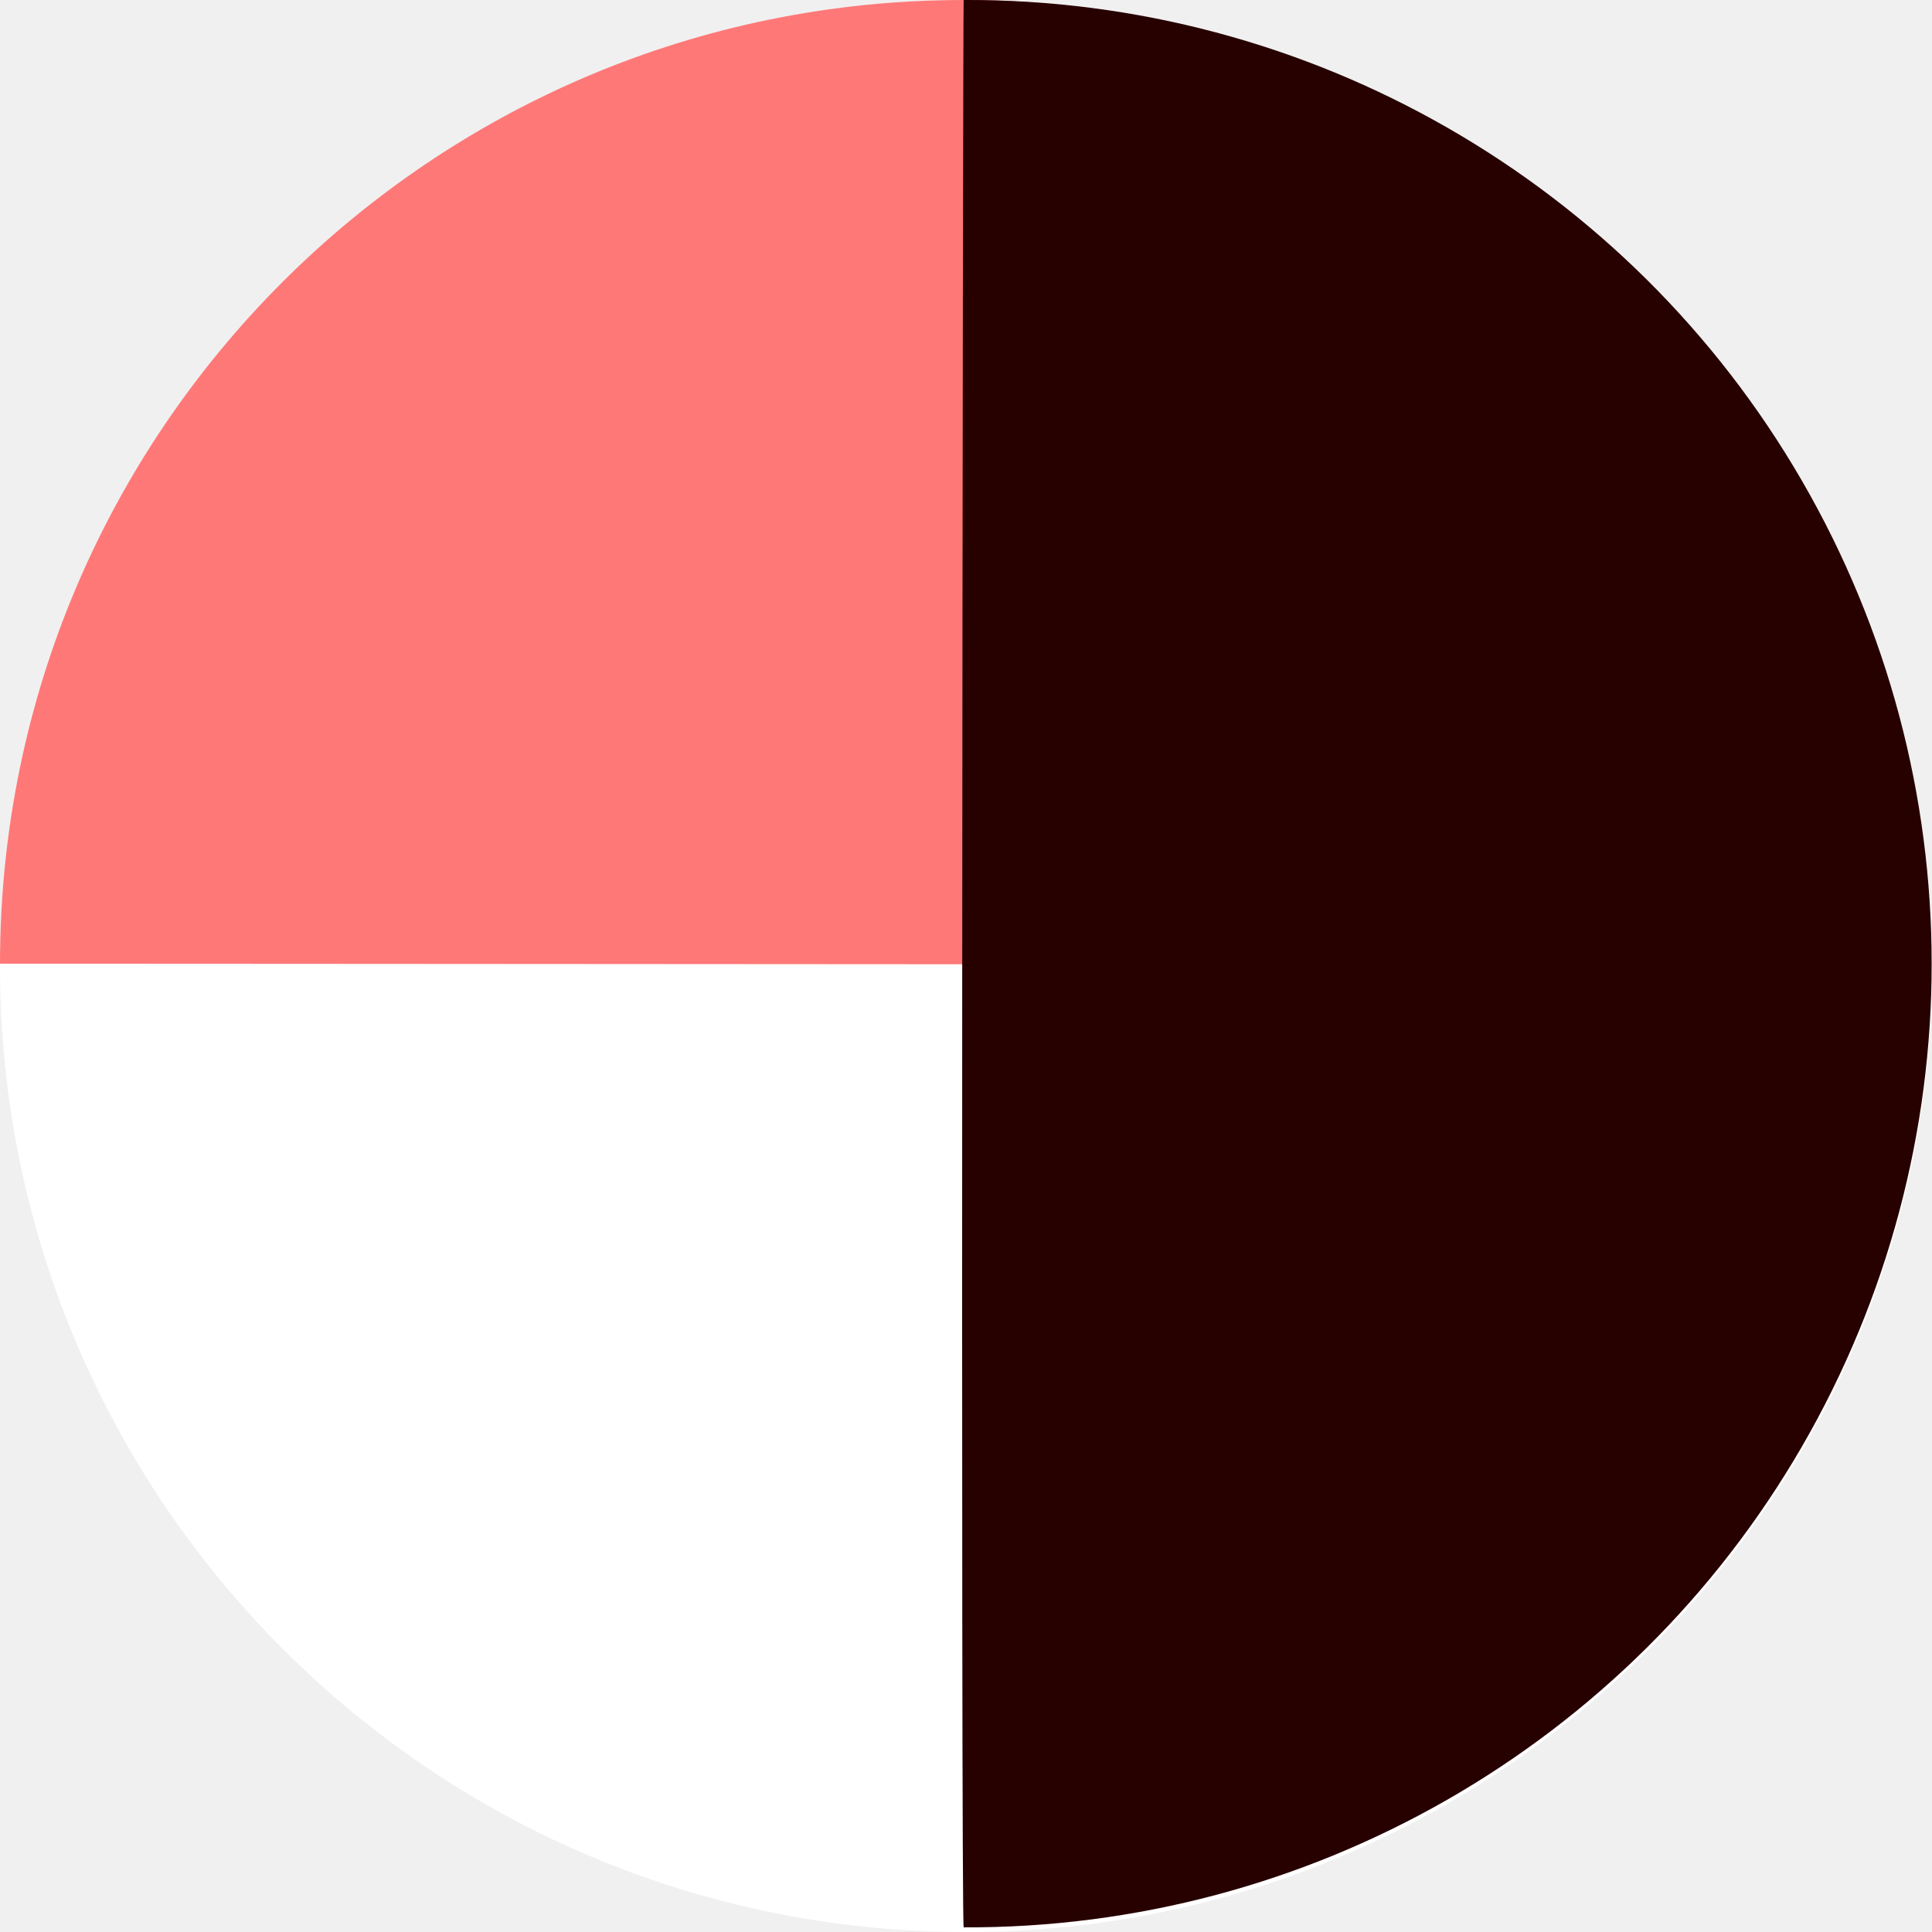
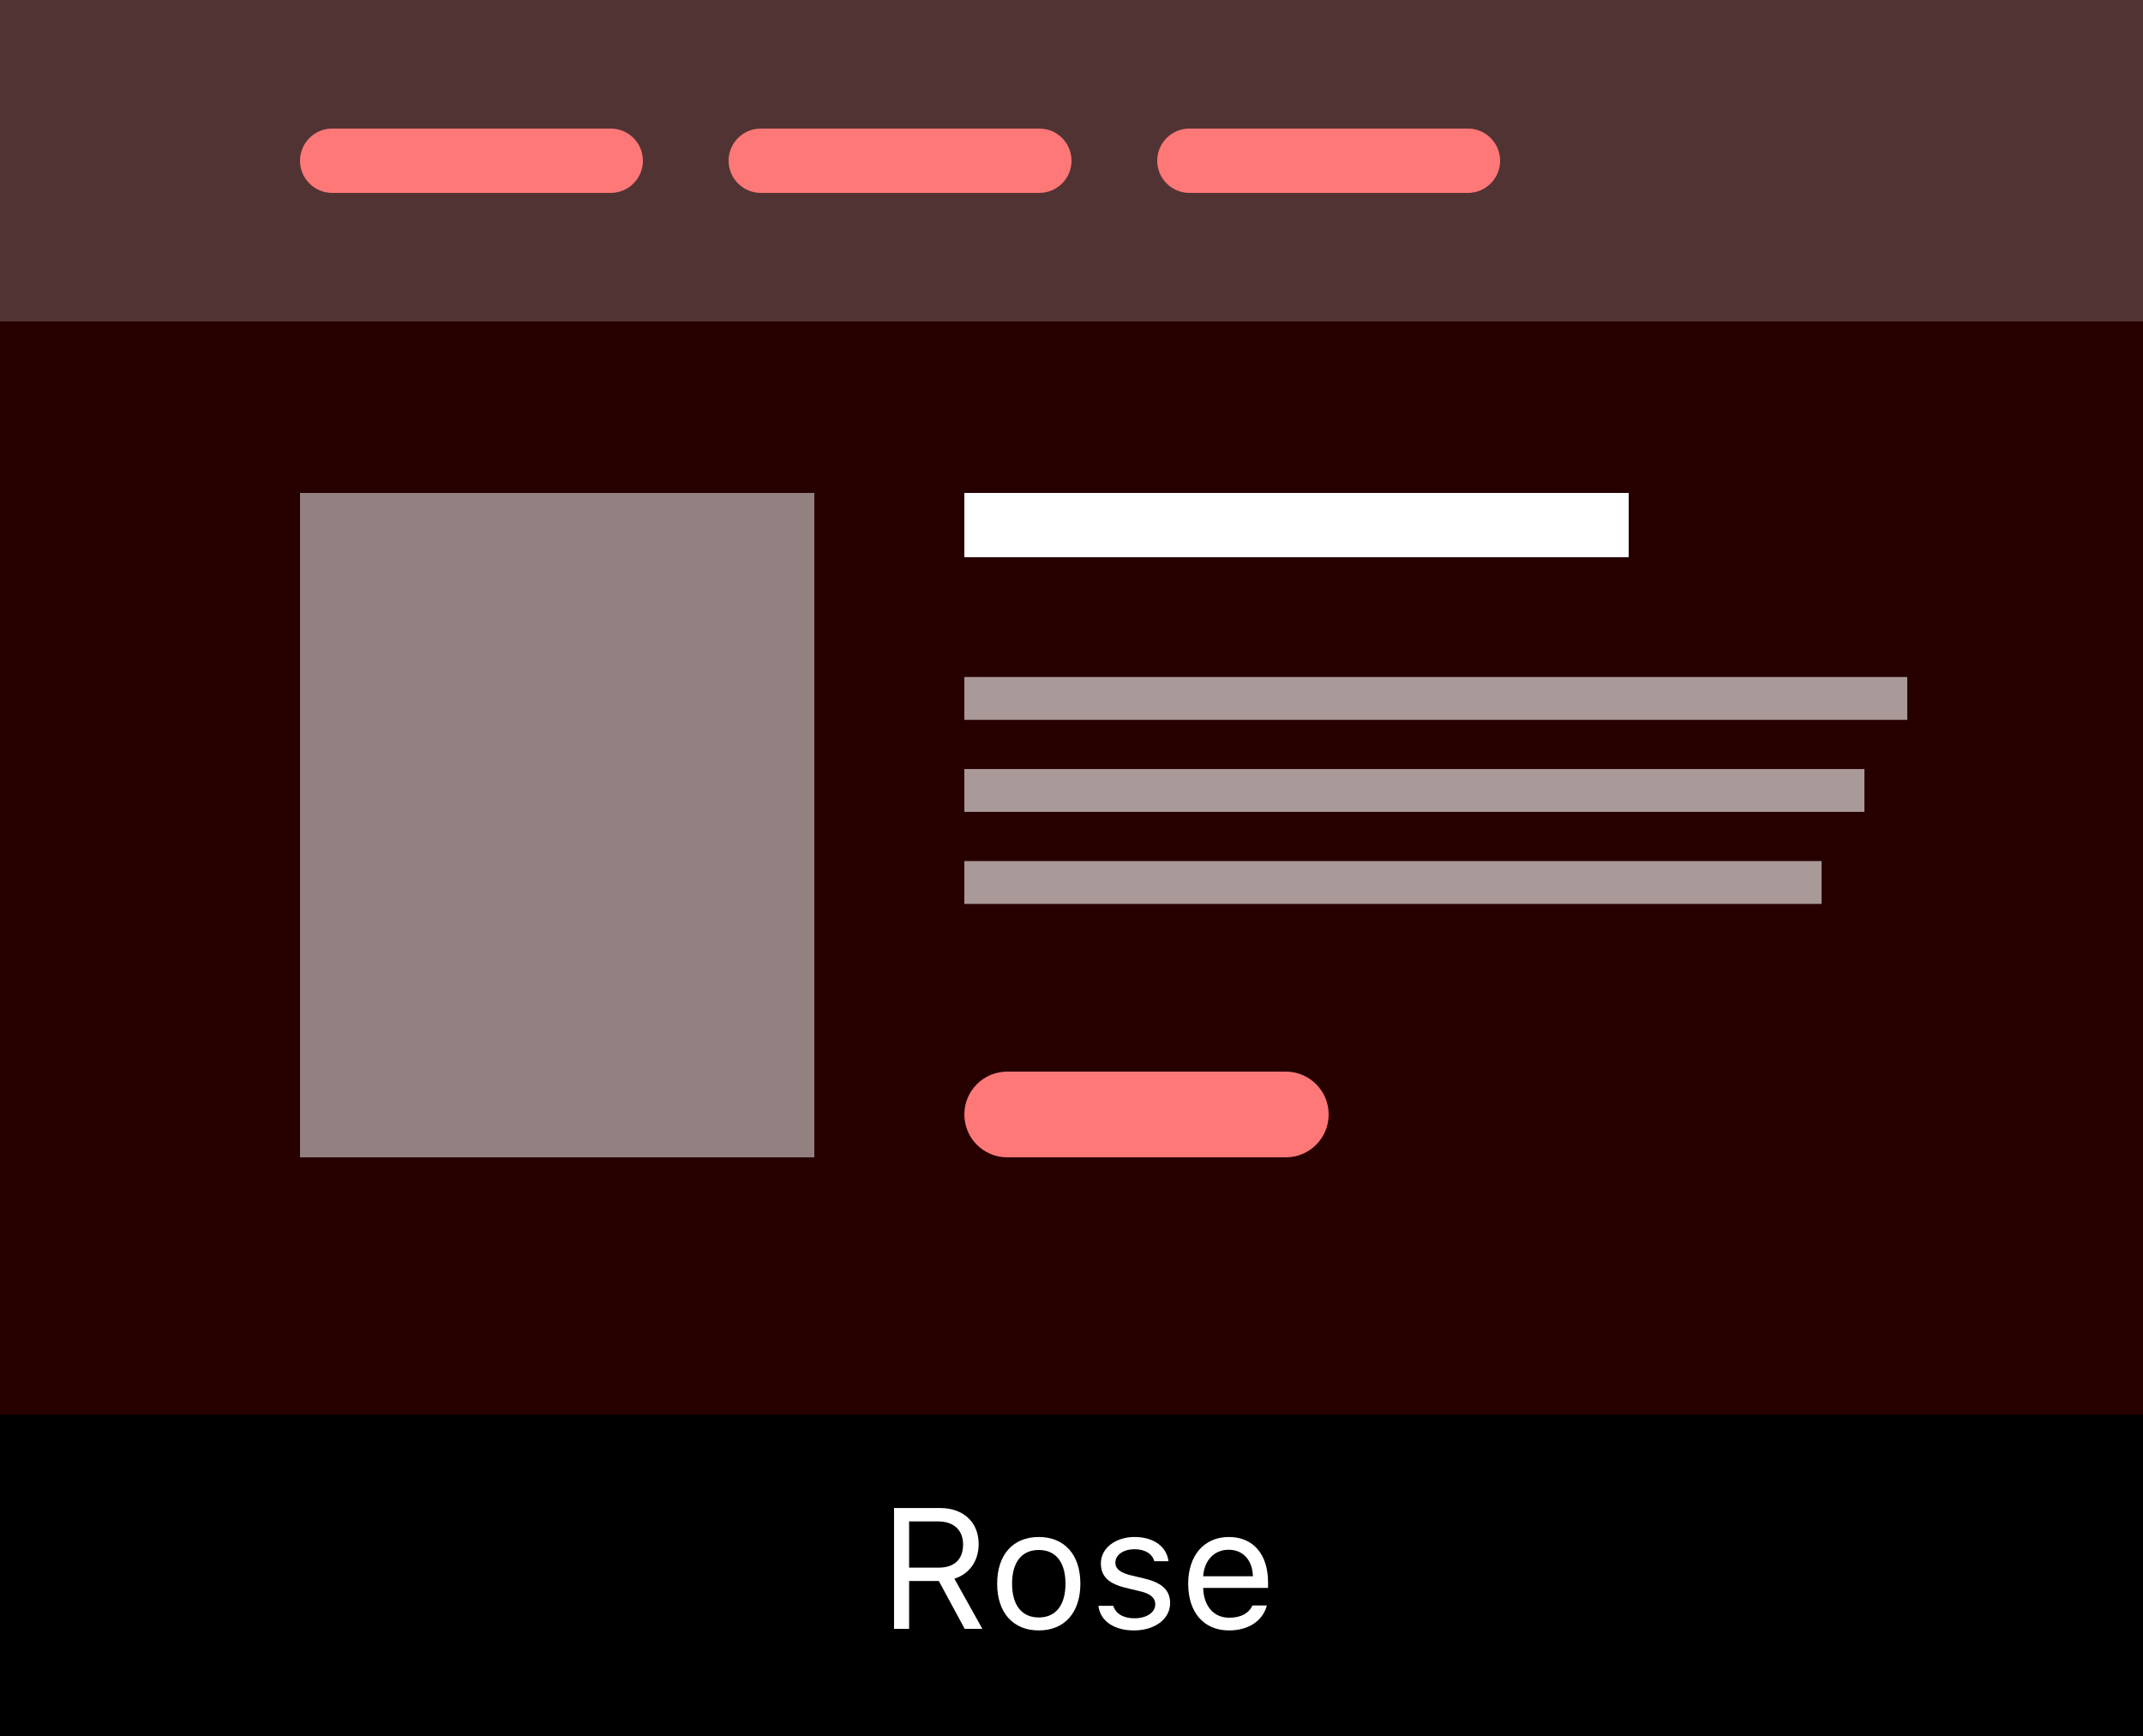
- <svg xmlns="http://www.w3.org/2000/svg" width="100" height="100" viewBox="0 0 100 100">
-   <g id="Group_1289" data-name="Group 1289" transform="translate(-1306 -4214)">
-     <circle id="Ellipse_3" data-name="Ellipse 3" cx="50" cy="50" r="50" transform="translate(1306 4214)" fill="#fff" />
-     <path id="Path_1288" data-name="Path 1288" d="M49.879,0a49.879,49.879,0,0,1,49.88,49.88c-.129.091-99.7-.011-99.759,0A49.879,49.879,0,0,1,49.879,0Z" transform="translate(1306 4214)" fill="#ff7878" />
-     <path id="Path_1289" data-name="Path 1289" d="M38.518,0a49.88,49.88,0,1,1,0,99.759C38.366,99.346,38.471.1,38.518,0Z" transform="translate(1317.361 4214)" fill="#270000" />
-   </g>
+ <svg xmlns="http://www.w3.org/2000/svg" width="100" height="81" viewBox="0 0 100 81" fill="none">
+   <path d="M0 0H100V81H0V0Z" fill="#270000" />
+   <path opacity="0.2" d="M0 0H100V15H0V0Z" fill="white" />
+   <path d="M0 66H100V81H0V66Z" fill="black" />
+   <path d="M14 7.5C14 6.672 14.672 6 15.5 6H28.5C29.328 6 30 6.672 30 7.5C30 8.328 29.328 9 28.5 9H15.5C14.672 9 14 8.328 14 7.5Z" fill="#FF7878" />
+   <path d="M45 23H76V26H45V23Z" fill="white" />
+   <path d="M45 52C45 50.895 45.895 50 47 50H60C61.105 50 62 50.895 62 52C62 53.105 61.105 54 60 54H47C45.895 54 45 53.105 45 52Z" fill="#FF7878" />
+   <path opacity="0.6" d="M45 31.588H89V33.588H45V31.588Z" fill="white" />
+   <path opacity="0.6" d="M45 35.882H87V37.882H45V35.882Z" fill="white" />
+   <path opacity="0.6" d="M45 40.176H85V42.176H45V40.176Z" fill="white" />
+   <path opacity="0.5" d="M14 23H38V54H14V23Z" fill="white" />
+   <path d="M34 7.5C34 6.672 34.672 6 35.5 6H48.5C49.328 6 50 6.672 50 7.5C50 8.328 49.328 9 48.5 9H35.5C34.672 9 34 8.328 34 7.5Z" fill="#FF7878" />
+   <path d="M54 7.5C54 6.672 54.672 6 55.5 6H68.5C69.328 6 70 6.672 70 7.5C70 8.328 69.328 9 68.5 9H55.5C54.672 9 54 8.328 54 7.5Z" fill="#FF7878" />
+   <path d="M42.422 73.769H43.809L45.016 76H45.84L44.535 73.66C45.242 73.438 45.668 72.828 45.668 72.043C45.668 71.027 44.957 70.363 43.871 70.363H41.719V76H42.422V73.769ZM42.422 70.988H43.777C44.504 70.988 44.941 71.391 44.941 72.066C44.941 72.758 44.531 73.144 43.809 73.144H42.422V70.988Z" fill="white" />
+   <path d="M48.473 76.074C49.672 76.074 50.414 75.246 50.414 73.894C50.414 72.539 49.672 71.715 48.473 71.715C47.273 71.715 46.531 72.539 46.531 73.894C46.531 75.246 47.273 76.074 48.473 76.074ZM48.473 75.469C47.676 75.469 47.227 74.891 47.227 73.894C47.227 72.894 47.676 72.32 48.473 72.32C49.27 72.32 49.719 72.894 49.719 73.894C49.719 74.891 49.27 75.469 48.473 75.469Z" fill="white" />
+   <path d="M51.371 72.941C51.371 73.551 51.73 73.891 52.52 74.082L53.242 74.258C53.691 74.367 53.91 74.562 53.91 74.852C53.91 75.238 53.504 75.508 52.938 75.508C52.398 75.508 52.062 75.281 51.949 74.926H51.258C51.332 75.625 51.977 76.074 52.914 76.074C53.871 76.074 54.602 75.555 54.602 74.801C54.602 74.195 54.219 73.852 53.426 73.66L52.777 73.504C52.281 73.383 52.047 73.203 52.047 72.914C52.047 72.539 52.438 72.285 52.938 72.285C53.445 72.285 53.773 72.508 53.863 72.844H54.527C54.438 72.152 53.824 71.715 52.941 71.715C52.047 71.715 51.371 72.242 51.371 72.941Z" fill="white" />
+   <path d="M58.445 74.91C58.27 75.281 57.902 75.481 57.359 75.481C56.645 75.481 56.18 74.953 56.145 74.121V74.09H59.172V73.832C59.172 72.523 58.48 71.715 57.344 71.715C56.188 71.715 55.445 72.574 55.445 73.898C55.445 75.231 56.176 76.074 57.344 76.074C58.266 76.074 58.922 75.629 59.117 74.91H58.445ZM57.336 72.309C58.004 72.309 58.449 72.801 58.465 73.547H56.145C56.195 72.801 56.664 72.309 57.336 72.309Z" fill="white" />
</svg>
